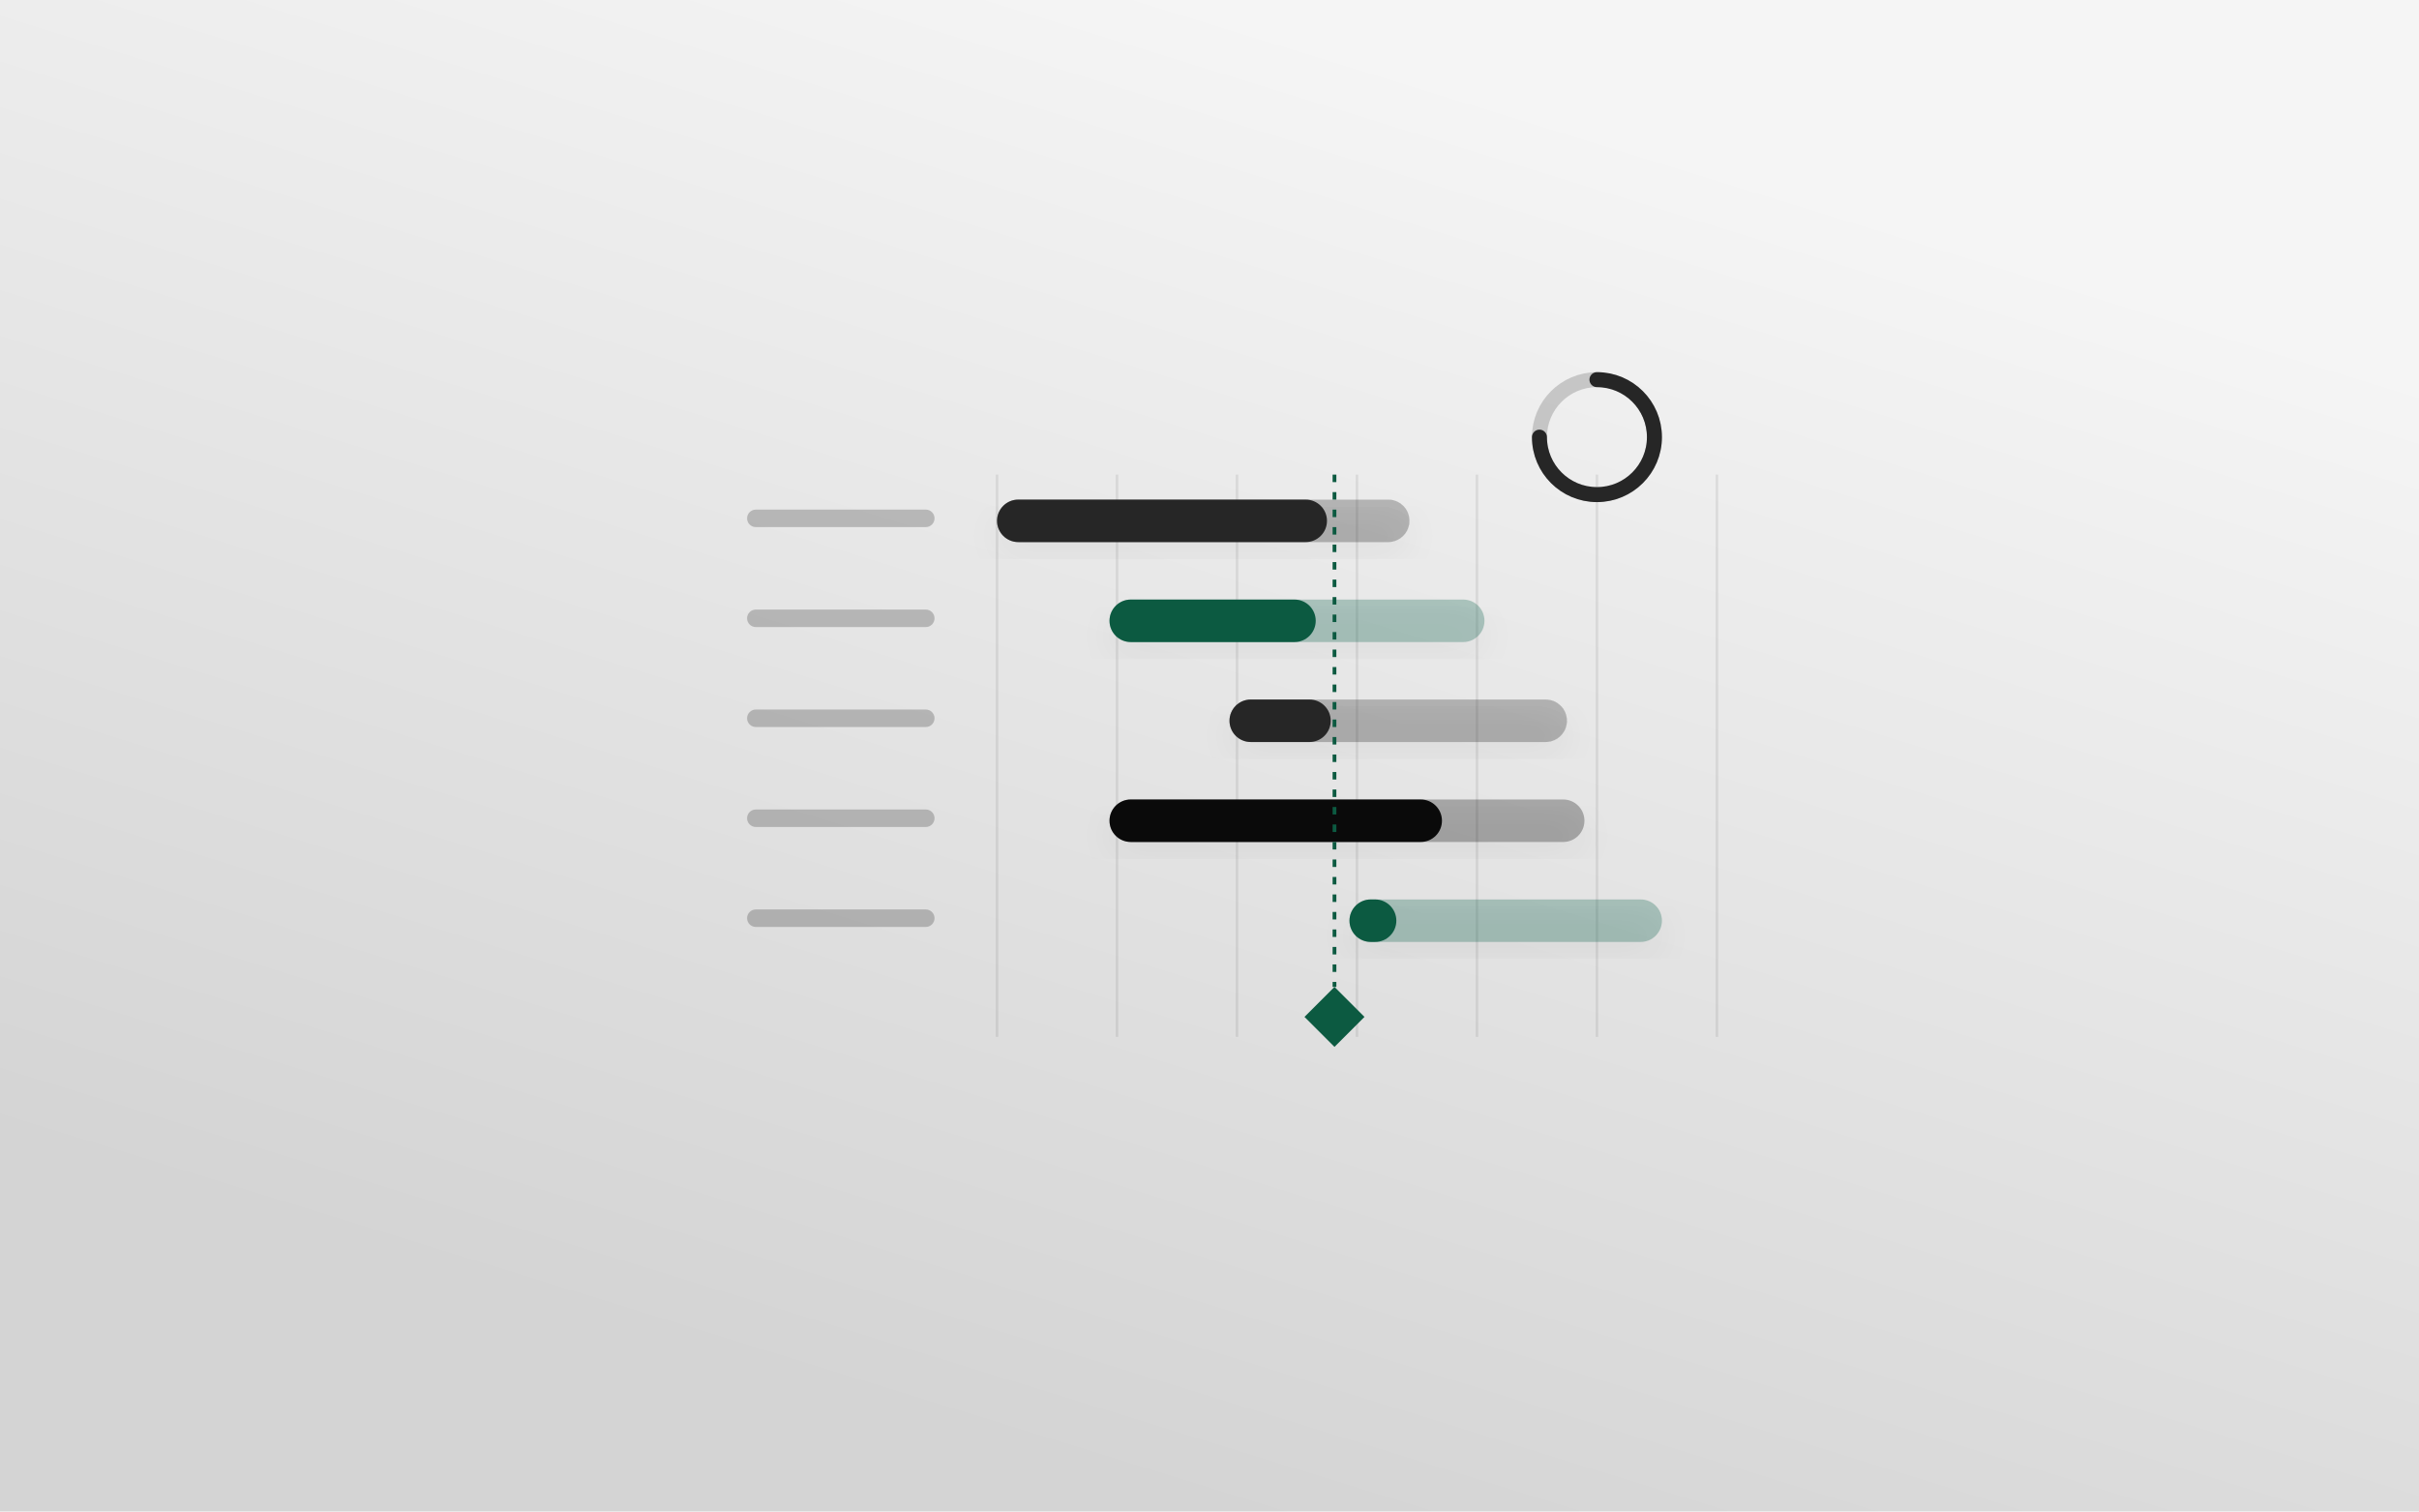
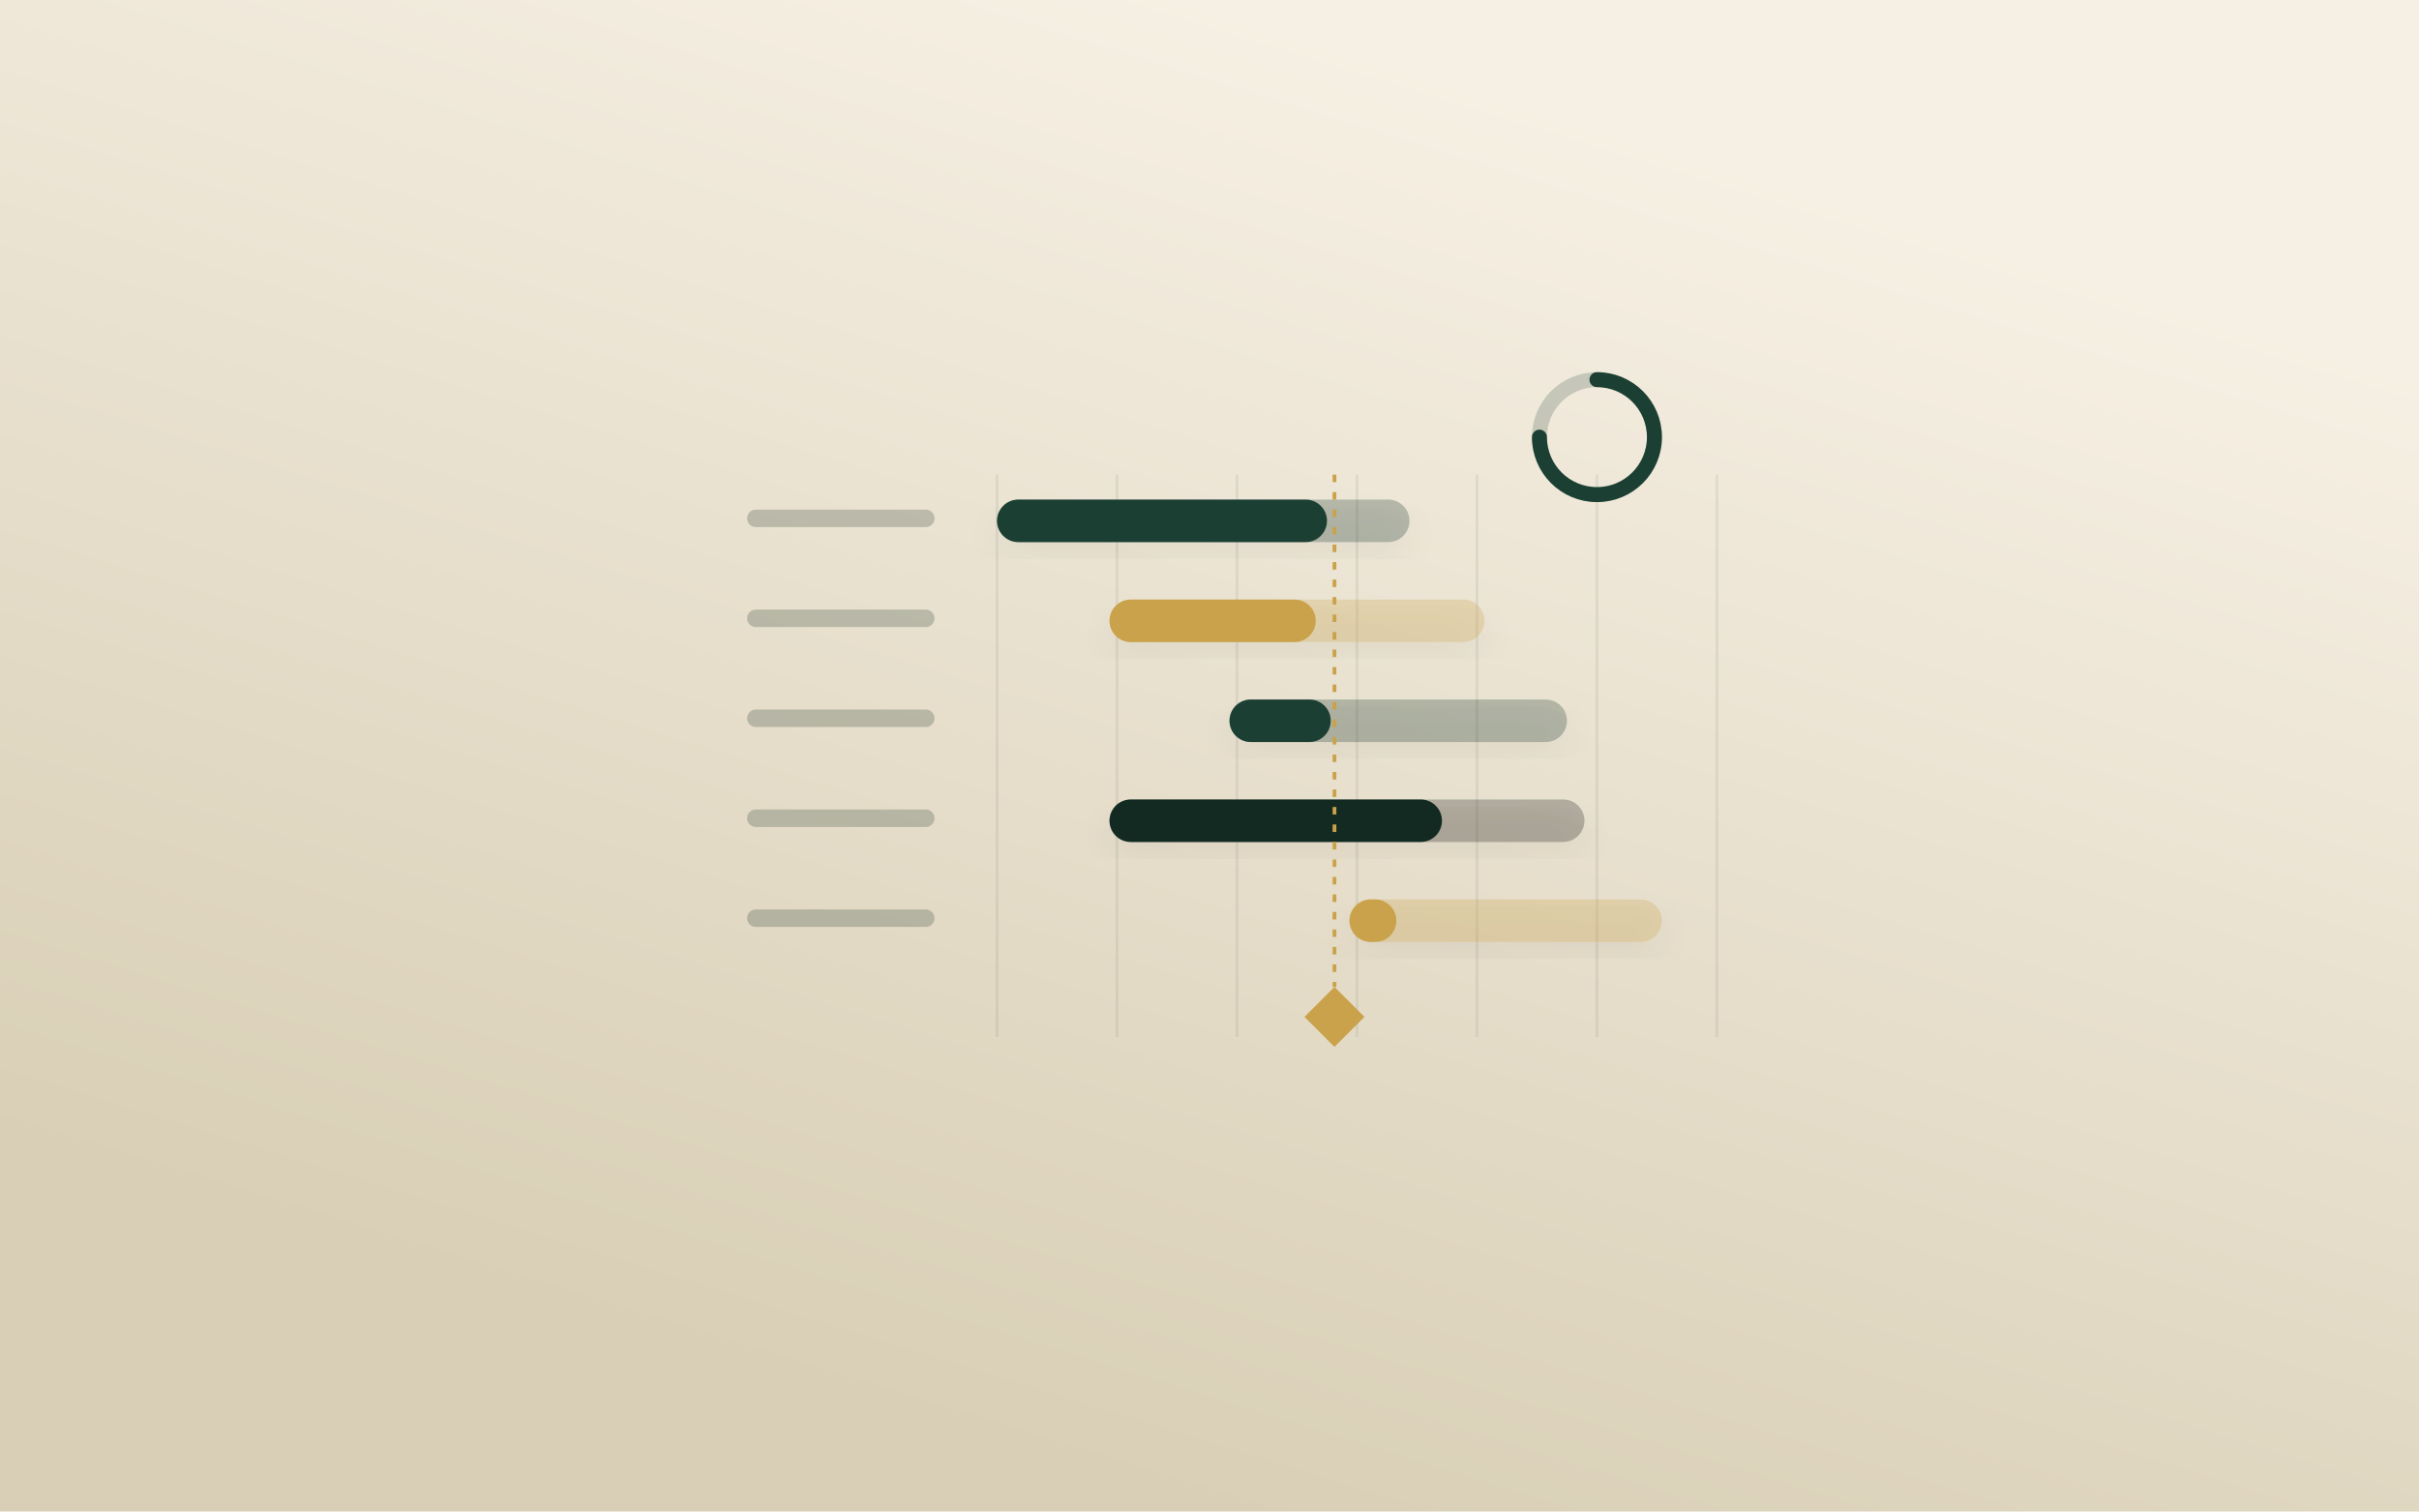
<svg xmlns="http://www.w3.org/2000/svg" viewBox="0 0 1200 750" width="1200" height="750">
  <defs>
    <linearGradient id="bg" x1="0.7" y1="0.1" x2="0.3" y2="0.9">
-       <stop offset="0" stop-color="#f5f5f5" />
-       <stop offset="1" stop-color="#d4d4d4" />
+       <stop offset="0" stop-color="#f6f0e4" />
+       <stop offset="1" stop-color="#d9cfb6" />
    </linearGradient>
    <filter id="sh" x="-20%" y="-20%" width="140%" height="160%">
-       <feDropShadow dx="0" dy="12" stdDeviation="14" flood-color="#0a0a0a" flood-opacity=".16" />
+       <feDropShadow dx="0" dy="12" stdDeviation="14" flood-color="#132a22" flood-opacity=".16" />
    </filter>
  </defs>
  <rect width="1200" height="750" fill="url(#bg)" />
  <g transform="translate(600 375) scale(0.62) translate(-600 -375)">
-     <line x1="430" y1="150" x2="430" y2="600" stroke="#0a0a0a" stroke-opacity=".08" stroke-width="2" />
-     <line x1="526" y1="150" x2="526" y2="600" stroke="#0a0a0a" stroke-opacity=".08" stroke-width="2" />
-     <line x1="622" y1="150" x2="622" y2="600" stroke="#0a0a0a" stroke-opacity=".08" stroke-width="2" />
-     <line x1="718" y1="150" x2="718" y2="600" stroke="#0a0a0a" stroke-opacity=".08" stroke-width="2" />
-     <line x1="814" y1="150" x2="814" y2="600" stroke="#0a0a0a" stroke-opacity=".08" stroke-width="2" />
-     <line x1="910" y1="150" x2="910" y2="600" stroke="#0a0a0a" stroke-opacity=".08" stroke-width="2" />
-     <line x1="1006" y1="150" x2="1006" y2="600" stroke="#0a0a0a" stroke-opacity=".08" stroke-width="2" />
-     <rect x="230" y="178" width="150" height="14" rx="7" fill="#0a0a0a" fill-opacity=".22" />
+     <line x1="430" y1="150" x2="430" y2="600" stroke="#132a22" stroke-opacity=".08" stroke-width="2" />
+     <line x1="526" y1="150" x2="526" y2="600" stroke="#132a22" stroke-opacity=".08" stroke-width="2" />
+     <line x1="622" y1="150" x2="622" y2="600" stroke="#132a22" stroke-opacity=".08" stroke-width="2" />
+     <line x1="718" y1="150" x2="718" y2="600" stroke="#132a22" stroke-opacity=".08" stroke-width="2" />
+     <line x1="814" y1="150" x2="814" y2="600" stroke="#132a22" stroke-opacity=".08" stroke-width="2" />
+     <line x1="910" y1="150" x2="910" y2="600" stroke="#132a22" stroke-opacity=".08" stroke-width="2" />
+     <line x1="1006" y1="150" x2="1006" y2="600" stroke="#132a22" stroke-opacity=".08" stroke-width="2" />
+     <rect x="230" y="178" width="150" height="14" rx="7" fill="#132a22" fill-opacity=".22" />
    <g filter="url(#sh)">
-       <rect x="430" y="170" width="330" height="34" rx="17" fill="#262626" fill-opacity=".28" />
+       <rect x="430" y="170" width="330" height="34" rx="17" fill="#1c3f34" fill-opacity=".28" />
    </g>
-     <rect x="430" y="170" width="264" height="34" rx="17" fill="#262626" />
-     <rect x="230" y="258" width="150" height="14" rx="7" fill="#0a0a0a" fill-opacity=".22" />
+     <rect x="430" y="170" width="264" height="34" rx="17" fill="#1c3f34" />
+     <rect x="230" y="258" width="150" height="14" rx="7" fill="#132a22" fill-opacity=".22" />
    <g filter="url(#sh)">
-       <rect x="520" y="250" width="300" height="34" rx="17" fill="#0c5a41" fill-opacity=".28" />
+       <rect x="520" y="250" width="300" height="34" rx="17" fill="#c9a24b" fill-opacity=".28" />
    </g>
-     <rect x="520" y="250" width="165" height="34" rx="17" fill="#0c5a41" />
-     <rect x="230" y="338" width="150" height="14" rx="7" fill="#0a0a0a" fill-opacity=".22" />
+     <rect x="520" y="250" width="165" height="34" rx="17" fill="#c9a24b" />
+     <rect x="230" y="338" width="150" height="14" rx="7" fill="#132a22" fill-opacity=".22" />
    <g filter="url(#sh)">
-       <rect x="616" y="330" width="270" height="34" rx="17" fill="#262626" fill-opacity=".28" />
+       <rect x="616" y="330" width="270" height="34" rx="17" fill="#1c3f34" fill-opacity=".28" />
    </g>
-     <rect x="616" y="330" width="81" height="34" rx="17" fill="#262626" />
-     <rect x="230" y="418" width="150" height="14" rx="7" fill="#0a0a0a" fill-opacity=".22" />
+     <rect x="616" y="330" width="81" height="34" rx="17" fill="#1c3f34" />
+     <rect x="230" y="418" width="150" height="14" rx="7" fill="#132a22" fill-opacity=".22" />
    <g filter="url(#sh)">
-       <rect x="520" y="410" width="380" height="34" rx="17" fill="#0a0a0a" fill-opacity=".28" />
+       <rect x="520" y="410" width="380" height="34" rx="17" fill="#132a22" fill-opacity=".28" />
    </g>
-     <rect x="520" y="410" width="266" height="34" rx="17" fill="#0a0a0a" />
-     <rect x="230" y="498" width="150" height="14" rx="7" fill="#0a0a0a" fill-opacity=".22" />
+     <rect x="520" y="410" width="266" height="34" rx="17" fill="#132a22" />
+     <rect x="230" y="498" width="150" height="14" rx="7" fill="#132a22" fill-opacity=".22" />
    <g filter="url(#sh)">
-       <rect x="712" y="490" width="250" height="34" rx="17" fill="#0c5a41" fill-opacity=".28" />
+       <rect x="712" y="490" width="250" height="34" rx="17" fill="#c9a24b" fill-opacity=".28" />
    </g>
-     <rect x="712" y="490" width="37.5" height="34" rx="17" fill="#0c5a41" />
-     <circle cx="910" cy="120" r="46" fill="none" stroke="#262626" stroke-opacity=".2" stroke-width="12" />
-     <path d="M910 74 A46 46 0 1 1 864 120" fill="none" stroke="#262626" stroke-width="12" stroke-linecap="round" />
-     <polygon points="700,560 724,584 700,608 676,584" fill="#0c5a41" />
-     <line x1="700" y1="150" x2="700" y2="560" stroke="#0c5a41" stroke-width="3" stroke-dasharray="6 8" />
+     <rect x="712" y="490" width="37.5" height="34" rx="17" fill="#c9a24b" />
+     <circle cx="910" cy="120" r="46" fill="none" stroke="#1c3f34" stroke-opacity=".2" stroke-width="12" />
+     <path d="M910 74 A46 46 0 1 1 864 120" fill="none" stroke="#1c3f34" stroke-width="12" stroke-linecap="round" />
+     <polygon points="700,560 724,584 700,608 676,584" fill="#c9a24b" />
+     <line x1="700" y1="150" x2="700" y2="560" stroke="#c9a24b" stroke-width="3" stroke-dasharray="6 8" />
  </g>
</svg>
